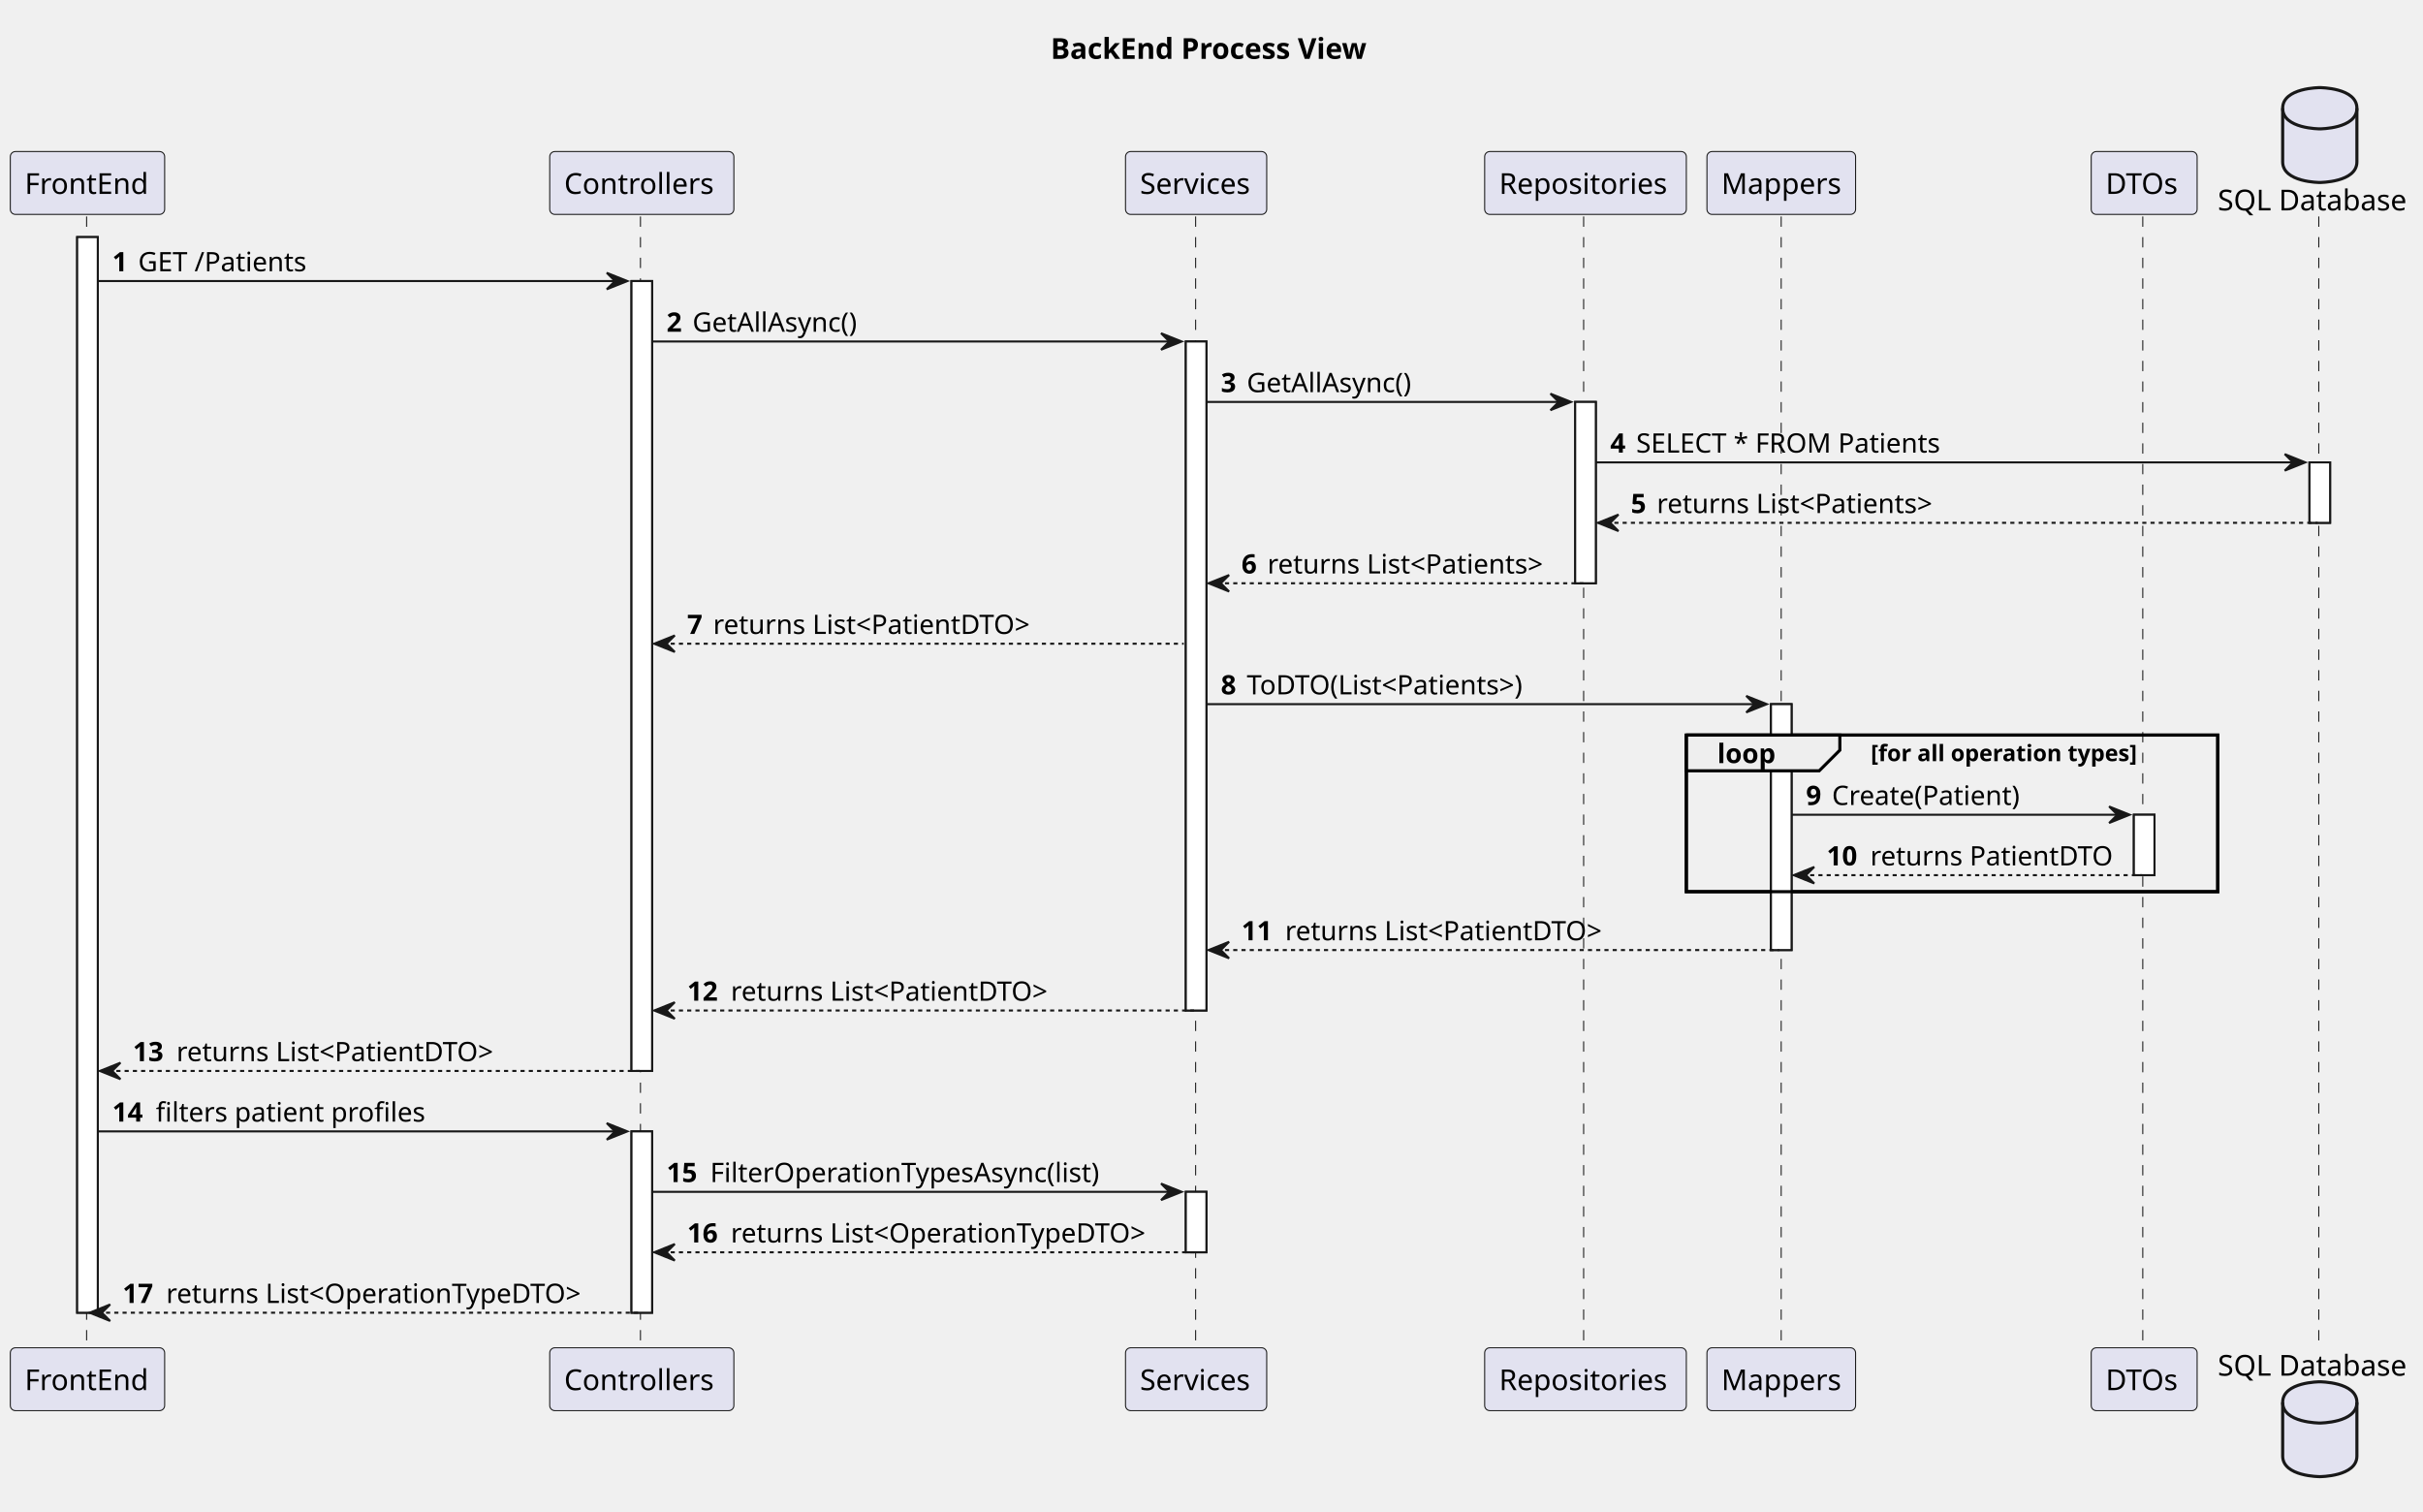
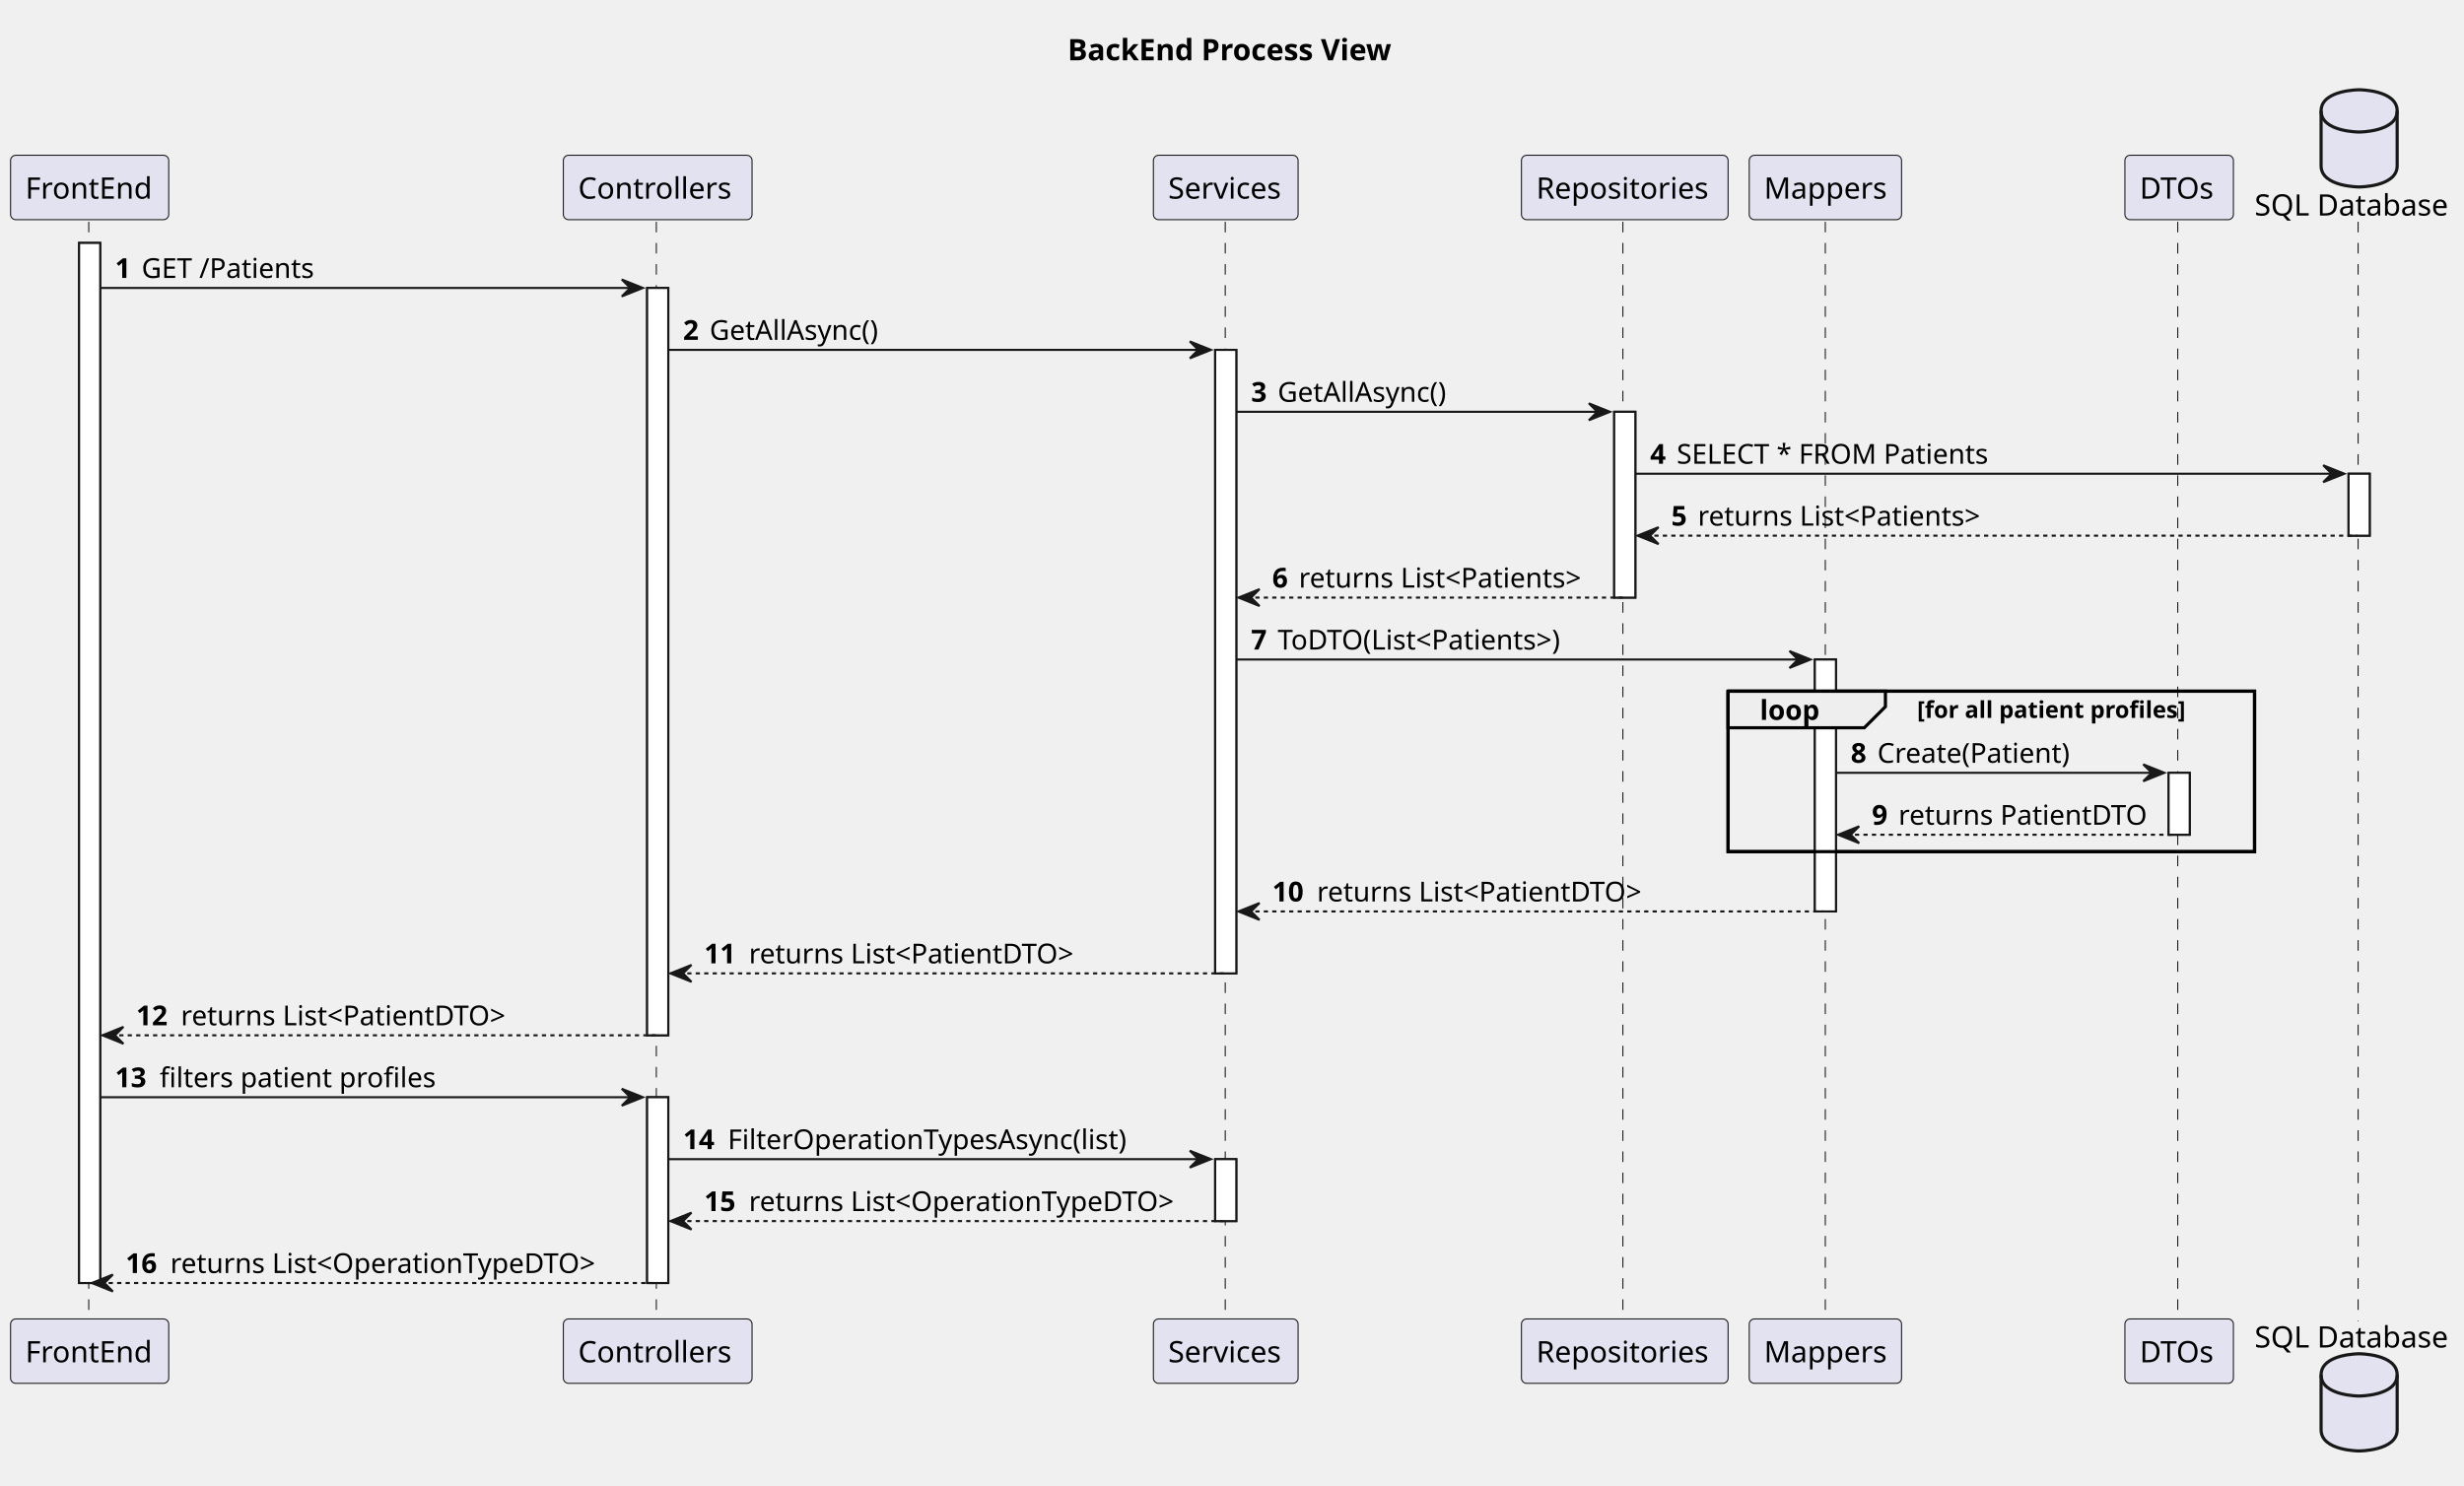
- <svg xmlns="http://www.w3.org/2000/svg" contentStyleType="text/css" height="733px" preserveAspectRatio="none" style="width:1175px;height:733px;background:#FFFFFF;" version="1.1" viewBox="0 0 1175 733" width="1175px" zoomAndPan="magnify">
+ <svg xmlns="http://www.w3.org/2000/svg" contentStyleType="text/css" height="703px" preserveAspectRatio="none" style="width:1166px;height:703px;background:#FFFFFF;" version="1.1" viewBox="0 0 1166 703" width="1166px" zoomAndPan="magnify">
  <defs />
  <g>
-     <text fill="#000000" font-family="sans-serif" font-size="14" font-weight="bold" lengthAdjust="spacing" textLength="159.462" x="509.488" y="28.535">BackEnd Process View</text>
-     <rect fill="#FFFFFF" height="521.59" style="stroke:#181818;stroke-width:1.0;" width="10" x="37.423" y="114.977" />
-     <rect fill="#FFFFFF" height="383.037" style="stroke:#181818;stroke-width:1.0;" width="10" x="306.231" y="136.287" />
-     <rect fill="#FFFFFF" height="87.932" style="stroke:#181818;stroke-width:1.0;" width="10" x="306.231" y="548.635" />
-     <rect fill="#FFFFFF" height="324.416" style="stroke:#181818;stroke-width:1.0;" width="10" x="575.038" y="165.598" />
-     <rect fill="#FFFFFF" height="29.311" style="stroke:#181818;stroke-width:1.0;" width="10" x="575.038" y="577.945" />
+     <text fill="#000000" font-family="sans-serif" font-size="14" font-weight="bold" lengthAdjust="spacing" textLength="159.462" x="505.2" y="28.535">BackEnd Process View</text>
+     <rect fill="#FFFFFF" height="492.279" style="stroke:#181818;stroke-width:1.0;" width="10" x="37.423" y="114.977" />
+     <rect fill="#FFFFFF" height="353.727" style="stroke:#181818;stroke-width:1.0;" width="10" x="306.231" y="136.287" />
+     <rect fill="#FFFFFF" height="87.932" style="stroke:#181818;stroke-width:1.0;" width="10" x="306.231" y="519.324" />
+     <rect fill="#FFFFFF" height="295.106" style="stroke:#181818;stroke-width:1.0;" width="10" x="575.038" y="165.598" />
+     <rect fill="#FFFFFF" height="29.311" style="stroke:#181818;stroke-width:1.0;" width="10" x="575.038" y="548.635" />
    <rect fill="#FFFFFF" height="87.932" style="stroke:#181818;stroke-width:1.0;" width="10" x="763.864" y="194.908" />
-     <rect fill="#FFFFFF" height="119.242" style="stroke:#181818;stroke-width:1.0;" width="10" x="858.801" y="341.461" />
-     <rect fill="#FFFFFF" height="29.311" style="stroke:#181818;stroke-width:1.0;" width="10" x="1034.786" y="395.082" />
-     <rect fill="#FFFFFF" height="29.311" style="stroke:#181818;stroke-width:1.0;" width="10" x="1119.95" y="224.219" />
-     <rect fill="none" height="75.932" style="stroke:#000000;stroke-width:1.5;" width="257.7" x="817.762" y="356.461" />
-     <line style="stroke:#181818;stroke-width:0.5;stroke-dasharray:5.0,5.0;" x1="42" x2="42" y1="104.977" y2="654.566" />
-     <line style="stroke:#181818;stroke-width:0.5;stroke-dasharray:5.0,5.0;" x1="310.582" x2="310.582" y1="104.977" y2="654.566" />
-     <line style="stroke:#181818;stroke-width:0.5;stroke-dasharray:5.0,5.0;" x1="579.803" x2="579.803" y1="104.977" y2="654.566" />
-     <line style="stroke:#181818;stroke-width:0.5;stroke-dasharray:5.0,5.0;" x1="767.967" x2="767.967" y1="104.977" y2="654.566" />
-     <line style="stroke:#181818;stroke-width:0.5;stroke-dasharray:5.0,5.0;" x1="863.762" x2="863.762" y1="104.977" y2="654.566" />
-     <line style="stroke:#181818;stroke-width:0.5;stroke-dasharray:5.0,5.0;" x1="1039.11" x2="1039.11" y1="104.977" y2="654.566" />
-     <line style="stroke:#181818;stroke-width:0.5;stroke-dasharray:5.0,5.0;" x1="1124.462" x2="1124.462" y1="104.977" y2="654.566" />
+     <rect fill="#FFFFFF" height="119.242" style="stroke:#181818;stroke-width:1.0;" width="10" x="858.801" y="312.15" />
+     <rect fill="#FFFFFF" height="29.311" style="stroke:#181818;stroke-width:1.0;" width="10" x="1026.21" y="365.772" />
+     <rect fill="#FFFFFF" height="29.311" style="stroke:#181818;stroke-width:1.0;" width="10" x="1111.374" y="224.219" />
+     <rect fill="none" height="75.932" style="stroke:#000000;stroke-width:1.5;" width="249.125" x="817.762" y="327.15" />
+     <line style="stroke:#181818;stroke-width:0.5;stroke-dasharray:5.0,5.0;" x1="42" x2="42" y1="104.977" y2="625.256" />
+     <line style="stroke:#181818;stroke-width:0.5;stroke-dasharray:5.0,5.0;" x1="310.582" x2="310.582" y1="104.977" y2="625.256" />
+     <line style="stroke:#181818;stroke-width:0.5;stroke-dasharray:5.0,5.0;" x1="579.803" x2="579.803" y1="104.977" y2="625.256" />
+     <line style="stroke:#181818;stroke-width:0.5;stroke-dasharray:5.0,5.0;" x1="767.967" x2="767.967" y1="104.977" y2="625.256" />
+     <line style="stroke:#181818;stroke-width:0.5;stroke-dasharray:5.0,5.0;" x1="863.762" x2="863.762" y1="104.977" y2="625.256" />
+     <line style="stroke:#181818;stroke-width:0.5;stroke-dasharray:5.0,5.0;" x1="1030.535" x2="1030.535" y1="104.977" y2="625.256" />
+     <line style="stroke:#181818;stroke-width:0.5;stroke-dasharray:5.0,5.0;" x1="1115.886" x2="1115.886" y1="104.977" y2="625.256" />
    <rect fill="#E2E2F0" height="30.488" rx="2.5" ry="2.5" style="stroke:#181818;stroke-width:0.5;" width="74.847" x="5" y="73.488" />
    <text fill="#000000" font-family="sans-serif" font-size="14" lengthAdjust="spacing" textLength="60.847" x="12" y="94.023">FrontEnd</text>
-     <rect fill="#E2E2F0" height="30.488" rx="2.5" ry="2.5" style="stroke:#181818;stroke-width:0.5;" width="74.847" x="5" y="653.566" />
-     <text fill="#000000" font-family="sans-serif" font-size="14" lengthAdjust="spacing" textLength="60.847" x="12" y="674.102">FrontEnd</text>
+     <rect fill="#E2E2F0" height="30.488" rx="2.5" ry="2.5" style="stroke:#181818;stroke-width:0.5;" width="74.847" x="5" y="624.256" />
+     <text fill="#000000" font-family="sans-serif" font-size="14" lengthAdjust="spacing" textLength="60.847" x="12" y="644.791">FrontEnd</text>
    <rect fill="#E2E2F0" height="30.488" rx="2.5" ry="2.5" style="stroke:#181818;stroke-width:0.5;" width="89.298" x="266.582" y="73.488" />
    <text fill="#000000" font-family="sans-serif" font-size="14" lengthAdjust="spacing" textLength="75.298" x="273.582" y="94.023">Controllers</text>
-     <rect fill="#E2E2F0" height="30.488" rx="2.5" ry="2.5" style="stroke:#181818;stroke-width:0.5;" width="89.298" x="266.582" y="653.566" />
-     <text fill="#000000" font-family="sans-serif" font-size="14" lengthAdjust="spacing" textLength="75.298" x="273.582" y="674.102">Controllers</text>
+     <rect fill="#E2E2F0" height="30.488" rx="2.5" ry="2.5" style="stroke:#181818;stroke-width:0.5;" width="89.298" x="266.582" y="624.256" />
+     <text fill="#000000" font-family="sans-serif" font-size="14" lengthAdjust="spacing" textLength="75.298" x="273.582" y="644.791">Controllers</text>
    <rect fill="#E2E2F0" height="30.488" rx="2.5" ry="2.5" style="stroke:#181818;stroke-width:0.5;" width="68.469" x="545.803" y="73.488" />
    <text fill="#000000" font-family="sans-serif" font-size="14" lengthAdjust="spacing" textLength="54.469" x="552.803" y="94.023">Services</text>
-     <rect fill="#E2E2F0" height="30.488" rx="2.5" ry="2.5" style="stroke:#181818;stroke-width:0.5;" width="68.469" x="545.803" y="653.566" />
-     <text fill="#000000" font-family="sans-serif" font-size="14" lengthAdjust="spacing" textLength="54.469" x="552.803" y="674.102">Services</text>
+     <rect fill="#E2E2F0" height="30.488" rx="2.5" ry="2.5" style="stroke:#181818;stroke-width:0.5;" width="68.469" x="545.803" y="624.256" />
+     <text fill="#000000" font-family="sans-serif" font-size="14" lengthAdjust="spacing" textLength="54.469" x="552.803" y="644.791">Services</text>
    <rect fill="#E2E2F0" height="30.488" rx="2.5" ry="2.5" style="stroke:#181818;stroke-width:0.5;" width="97.795" x="719.967" y="73.488" />
    <text fill="#000000" font-family="sans-serif" font-size="14" lengthAdjust="spacing" textLength="83.795" x="726.967" y="94.023">Repositories</text>
-     <rect fill="#E2E2F0" height="30.488" rx="2.5" ry="2.5" style="stroke:#181818;stroke-width:0.5;" width="97.795" x="719.967" y="653.566" />
-     <text fill="#000000" font-family="sans-serif" font-size="14" lengthAdjust="spacing" textLength="83.795" x="726.967" y="674.102">Repositories</text>
+     <rect fill="#E2E2F0" height="30.488" rx="2.5" ry="2.5" style="stroke:#181818;stroke-width:0.5;" width="97.795" x="719.967" y="624.256" />
+     <text fill="#000000" font-family="sans-serif" font-size="14" lengthAdjust="spacing" textLength="83.795" x="726.967" y="644.791">Repositories</text>
    <rect fill="#E2E2F0" height="30.488" rx="2.5" ry="2.5" style="stroke:#181818;stroke-width:0.5;" width="72.078" x="827.762" y="73.488" />
    <text fill="#000000" font-family="sans-serif" font-size="14" lengthAdjust="spacing" textLength="58.078" x="834.762" y="94.023">Mappers</text>
-     <rect fill="#E2E2F0" height="30.488" rx="2.5" ry="2.5" style="stroke:#181818;stroke-width:0.5;" width="72.078" x="827.762" y="653.566" />
-     <text fill="#000000" font-family="sans-serif" font-size="14" lengthAdjust="spacing" textLength="58.078" x="834.762" y="674.102">Mappers</text>
-     <rect fill="#E2E2F0" height="30.488" rx="2.5" ry="2.5" style="stroke:#181818;stroke-width:0.5;" width="51.352" x="1014.11" y="73.488" />
-     <text fill="#000000" font-family="sans-serif" font-size="14" lengthAdjust="spacing" textLength="37.352" x="1021.11" y="94.023">DTOs</text>
-     <rect fill="#E2E2F0" height="30.488" rx="2.5" ry="2.5" style="stroke:#181818;stroke-width:0.5;" width="51.352" x="1014.11" y="653.566" />
-     <text fill="#000000" font-family="sans-serif" font-size="14" lengthAdjust="spacing" textLength="37.352" x="1021.11" y="674.102">DTOs</text>
-     <text fill="#000000" font-family="sans-serif" font-size="14" lengthAdjust="spacing" textLength="92.976" x="1075.462" y="102.023">SQL Database</text>
-     <path d="M1106.95,52.488 C1106.95,42.488 1124.95,42.488 1124.95,42.488 C1124.95,42.488 1142.95,42.488 1142.95,52.488 L1142.95,78.488 C1142.95,88.488 1124.95,88.488 1124.95,88.488 C1124.95,88.488 1106.95,88.488 1106.95,78.488 L1106.95,52.488 " fill="#E2E2F0" style="stroke:#181818;stroke-width:1.5;" />
-     <path d="M1106.95,52.488 C1106.95,62.488 1124.95,62.488 1124.95,62.488 C1124.95,62.488 1142.95,62.488 1142.95,52.488 " fill="none" style="stroke:#181818;stroke-width:1.5;" />
-     <text fill="#000000" font-family="sans-serif" font-size="14" lengthAdjust="spacing" textLength="92.976" x="1075.462" y="667.102">SQL Database</text>
-     <path d="M1106.95,680.055 C1106.95,670.055 1124.95,670.055 1124.95,670.055 C1124.95,670.055 1142.95,670.055 1142.95,680.055 L1142.95,706.055 C1142.95,716.055 1124.95,716.055 1124.95,716.055 C1124.95,716.055 1106.95,716.055 1106.95,706.055 L1106.95,680.055 " fill="#E2E2F0" style="stroke:#181818;stroke-width:1.5;" />
-     <path d="M1106.95,680.055 C1106.95,690.055 1124.95,690.055 1124.95,690.055 C1124.95,690.055 1142.95,690.055 1142.95,680.055 " fill="none" style="stroke:#181818;stroke-width:1.5;" />
-     <rect fill="#FFFFFF" height="521.59" style="stroke:#181818;stroke-width:1.0;" width="10" x="37.423" y="114.977" />
-     <rect fill="#FFFFFF" height="383.037" style="stroke:#181818;stroke-width:1.0;" width="10" x="306.231" y="136.287" />
-     <rect fill="#FFFFFF" height="87.932" style="stroke:#181818;stroke-width:1.0;" width="10" x="306.231" y="548.635" />
-     <rect fill="#FFFFFF" height="324.416" style="stroke:#181818;stroke-width:1.0;" width="10" x="575.038" y="165.598" />
-     <rect fill="#FFFFFF" height="29.311" style="stroke:#181818;stroke-width:1.0;" width="10" x="575.038" y="577.945" />
+     <rect fill="#E2E2F0" height="30.488" rx="2.5" ry="2.5" style="stroke:#181818;stroke-width:0.5;" width="72.078" x="827.762" y="624.256" />
+     <text fill="#000000" font-family="sans-serif" font-size="14" lengthAdjust="spacing" textLength="58.078" x="834.762" y="644.791">Mappers</text>
+     <rect fill="#E2E2F0" height="30.488" rx="2.5" ry="2.5" style="stroke:#181818;stroke-width:0.5;" width="51.352" x="1005.535" y="73.488" />
+     <text fill="#000000" font-family="sans-serif" font-size="14" lengthAdjust="spacing" textLength="37.352" x="1012.535" y="94.023">DTOs</text>
+     <rect fill="#E2E2F0" height="30.488" rx="2.5" ry="2.5" style="stroke:#181818;stroke-width:0.5;" width="51.352" x="1005.535" y="624.256" />
+     <text fill="#000000" font-family="sans-serif" font-size="14" lengthAdjust="spacing" textLength="37.352" x="1012.535" y="644.791">DTOs</text>
+     <text fill="#000000" font-family="sans-serif" font-size="14" lengthAdjust="spacing" textLength="92.976" x="1066.886" y="102.023">SQL Database</text>
+     <path d="M1098.374,52.488 C1098.374,42.488 1116.374,42.488 1116.374,42.488 C1116.374,42.488 1134.374,42.488 1134.374,52.488 L1134.374,78.488 C1134.374,88.488 1116.374,88.488 1116.374,88.488 C1116.374,88.488 1098.374,88.488 1098.374,78.488 L1098.374,52.488 " fill="#E2E2F0" style="stroke:#181818;stroke-width:1.5;" />
+     <path d="M1098.374,52.488 C1098.374,62.488 1116.374,62.488 1116.374,62.488 C1116.374,62.488 1134.374,62.488 1134.374,52.488 " fill="none" style="stroke:#181818;stroke-width:1.5;" />
+     <text fill="#000000" font-family="sans-serif" font-size="14" lengthAdjust="spacing" textLength="92.976" x="1066.886" y="637.791">SQL Database</text>
+     <path d="M1098.374,650.744 C1098.374,640.744 1116.374,640.744 1116.374,640.744 C1116.374,640.744 1134.374,640.744 1134.374,650.744 L1134.374,676.744 C1134.374,686.744 1116.374,686.744 1116.374,686.744 C1116.374,686.744 1098.374,686.744 1098.374,676.744 L1098.374,650.744 " fill="#E2E2F0" style="stroke:#181818;stroke-width:1.5;" />
+     <path d="M1098.374,650.744 C1098.374,660.744 1116.374,660.744 1116.374,660.744 C1116.374,660.744 1134.374,660.744 1134.374,650.744 " fill="none" style="stroke:#181818;stroke-width:1.5;" />
+     <rect fill="#FFFFFF" height="492.279" style="stroke:#181818;stroke-width:1.0;" width="10" x="37.423" y="114.977" />
+     <rect fill="#FFFFFF" height="353.727" style="stroke:#181818;stroke-width:1.0;" width="10" x="306.231" y="136.287" />
+     <rect fill="#FFFFFF" height="87.932" style="stroke:#181818;stroke-width:1.0;" width="10" x="306.231" y="519.324" />
+     <rect fill="#FFFFFF" height="295.106" style="stroke:#181818;stroke-width:1.0;" width="10" x="575.038" y="165.598" />
+     <rect fill="#FFFFFF" height="29.311" style="stroke:#181818;stroke-width:1.0;" width="10" x="575.038" y="548.635" />
    <rect fill="#FFFFFF" height="87.932" style="stroke:#181818;stroke-width:1.0;" width="10" x="763.864" y="194.908" />
-     <rect fill="#FFFFFF" height="119.242" style="stroke:#181818;stroke-width:1.0;" width="10" x="858.801" y="341.461" />
-     <rect fill="#FFFFFF" height="29.311" style="stroke:#181818;stroke-width:1.0;" width="10" x="1034.786" y="395.082" />
-     <rect fill="#FFFFFF" height="29.311" style="stroke:#181818;stroke-width:1.0;" width="10" x="1119.95" y="224.219" />
+     <rect fill="#FFFFFF" height="119.242" style="stroke:#181818;stroke-width:1.0;" width="10" x="858.801" y="312.15" />
+     <rect fill="#FFFFFF" height="29.311" style="stroke:#181818;stroke-width:1.0;" width="10" x="1026.21" y="365.772" />
+     <rect fill="#FFFFFF" height="29.311" style="stroke:#181818;stroke-width:1.0;" width="10" x="1111.374" y="224.219" />
    <polygon fill="#181818" points="294.231,132.287,304.231,136.287,294.231,140.287,298.231,136.287" style="stroke:#181818;stroke-width:1.0;" />
    <line style="stroke:#181818;stroke-width:1.0;" x1="47.423" x2="300.231" y1="136.287" y2="136.287" />
    <text fill="#000000" font-family="sans-serif" font-size="13" font-weight="bold" lengthAdjust="spacing" textLength="8.576" x="54.423" y="131.545">1</text>
    <text fill="#000000" font-family="sans-serif" font-size="13" lengthAdjust="spacing" textLength="85.376" x="66.999" y="131.545">GET /Patients</text>
    <polygon fill="#181818" points="563.038,161.598,573.038,165.598,563.038,169.598,567.038,165.598" style="stroke:#181818;stroke-width:1.0;" />
    <line style="stroke:#181818;stroke-width:1.0;" x1="316.231" x2="569.038" y1="165.598" y2="165.598" />
    <text fill="#000000" font-family="sans-serif" font-size="13" font-weight="bold" lengthAdjust="spacing" textLength="8.576" x="323.231" y="160.856">2</text>
    <text fill="#000000" font-family="sans-serif" font-size="13" lengthAdjust="spacing" textLength="83.554" x="335.806" y="160.856">GetAllAsync()</text>
    <polygon fill="#181818" points="751.864,190.908,761.864,194.908,751.864,198.908,755.864,194.908" style="stroke:#181818;stroke-width:1.0;" />
    <line style="stroke:#181818;stroke-width:1.0;" x1="585.038" x2="757.864" y1="194.908" y2="194.908" />
    <text fill="#000000" font-family="sans-serif" font-size="13" font-weight="bold" lengthAdjust="spacing" textLength="8.576" x="592.038" y="190.166">3</text>
    <text fill="#000000" font-family="sans-serif" font-size="13" lengthAdjust="spacing" textLength="83.554" x="604.613" y="190.166">GetAllAsync()</text>
-     <polygon fill="#181818" points="1107.95,220.219,1117.95,224.219,1107.95,228.219,1111.95,224.219" style="stroke:#181818;stroke-width:1.0;" />
-     <line style="stroke:#181818;stroke-width:1.0;" x1="773.864" x2="1113.95" y1="224.219" y2="224.219" />
+     <polygon fill="#181818" points="1099.374,220.219,1109.374,224.219,1099.374,228.219,1103.374,224.219" style="stroke:#181818;stroke-width:1.0;" />
+     <line style="stroke:#181818;stroke-width:1.0;" x1="773.864" x2="1105.374" y1="224.219" y2="224.219" />
    <text fill="#000000" font-family="sans-serif" font-size="13" font-weight="bold" lengthAdjust="spacing" textLength="8.576" x="780.864" y="219.477">4</text>
    <text fill="#000000" font-family="sans-serif" font-size="13" lengthAdjust="spacing" textLength="150.116" x="793.44" y="219.477">SELECT * FROM Patients</text>
    <polygon fill="#181818" points="784.864,249.529,774.864,253.529,784.864,257.529,780.864,253.529" style="stroke:#181818;stroke-width:1.0;" />
-     <line style="stroke:#181818;stroke-width:1.0;stroke-dasharray:2.0,2.0;" x1="778.864" x2="1123.95" y1="253.529" y2="253.529" />
+     <line style="stroke:#181818;stroke-width:1.0;stroke-dasharray:2.0,2.0;" x1="778.864" x2="1115.374" y1="253.529" y2="253.529" />
    <text fill="#000000" font-family="sans-serif" font-size="13" font-weight="bold" lengthAdjust="spacing" textLength="8.576" x="790.864" y="248.787">5</text>
    <text fill="#000000" font-family="sans-serif" font-size="13" lengthAdjust="spacing" textLength="142.251" x="803.44" y="248.787">returns List&lt;Patients&gt;</text>
    <polygon fill="#181818" points="596.038,278.84,586.038,282.84,596.038,286.84,592.038,282.84" style="stroke:#181818;stroke-width:1.0;" />
    <line style="stroke:#181818;stroke-width:1.0;stroke-dasharray:2.0,2.0;" x1="590.038" x2="767.864" y1="282.84" y2="282.84" />
    <text fill="#000000" font-family="sans-serif" font-size="13" font-weight="bold" lengthAdjust="spacing" textLength="8.576" x="602.038" y="278.098">6</text>
    <text fill="#000000" font-family="sans-serif" font-size="13" lengthAdjust="spacing" textLength="142.251" x="614.613" y="278.098">returns List&lt;Patients&gt;</text>
-     <polygon fill="#181818" points="327.231,308.15,317.231,312.15,327.231,316.15,323.231,312.15" style="stroke:#181818;stroke-width:1.0;" />
-     <line style="stroke:#181818;stroke-width:1.0;stroke-dasharray:2.0,2.0;" x1="321.231" x2="574.038" y1="312.15" y2="312.15" />
-     <text fill="#000000" font-family="sans-serif" font-size="13" font-weight="bold" lengthAdjust="spacing" textLength="8.576" x="333.231" y="307.408">7</text>
-     <text fill="#000000" font-family="sans-serif" font-size="13" lengthAdjust="spacing" textLength="163.681" x="345.806" y="307.408">returns List&lt;PatientDTO&gt;</text>
-     <polygon fill="#181818" points="846.801,337.461,856.801,341.461,846.801,345.461,850.801,341.461" style="stroke:#181818;stroke-width:1.0;" />
-     <line style="stroke:#181818;stroke-width:1.0;" x1="585.038" x2="852.801" y1="341.461" y2="341.461" />
-     <text fill="#000000" font-family="sans-serif" font-size="13" font-weight="bold" lengthAdjust="spacing" textLength="8.576" x="592.038" y="336.719">8</text>
-     <text fill="#000000" font-family="sans-serif" font-size="13" lengthAdjust="spacing" textLength="145.349" x="604.613" y="336.719">ToDTO(List&lt;Patients&gt;)</text>
-     <path d="M817.762,356.461 L892.208,356.461 L892.208,363.772 L882.208,373.772 L817.762,373.772 L817.762,356.461 " fill="#EEEEEE" style="stroke:#000000;stroke-width:1.5;" />
-     <rect fill="none" height="75.932" style="stroke:#000000;stroke-width:1.5;" width="257.7" x="817.762" y="356.461" />
-     <text fill="#000000" font-family="sans-serif" font-size="13" font-weight="bold" lengthAdjust="spacing" textLength="29.447" x="832.762" y="370.029">loop</text>
-     <text fill="#000000" font-family="sans-serif" font-size="11" font-weight="bold" lengthAdjust="spacing" textLength="134.573" x="907.208" y="369.096">[for all operation types]</text>
-     <polygon fill="#181818" points="1022.786,391.082,1032.786,395.082,1022.786,399.082,1026.786,395.082" style="stroke:#181818;stroke-width:1.0;" />
-     <line style="stroke:#181818;stroke-width:1.0;" x1="868.801" x2="1028.786" y1="395.082" y2="395.082" />
-     <text fill="#000000" font-family="sans-serif" font-size="13" font-weight="bold" lengthAdjust="spacing" textLength="8.576" x="875.801" y="390.34">9</text>
-     <text fill="#000000" font-family="sans-serif" font-size="13" lengthAdjust="spacing" textLength="92.454" x="888.376" y="390.34">Create(Patient)</text>
-     <polygon fill="#181818" points="879.801,420.393,869.801,424.393,879.801,428.393,875.801,424.393" style="stroke:#181818;stroke-width:1.0;" />
-     <line style="stroke:#181818;stroke-width:1.0;stroke-dasharray:2.0,2.0;" x1="873.801" x2="1038.786" y1="424.393" y2="424.393" />
-     <text fill="#000000" font-family="sans-serif" font-size="13" font-weight="bold" lengthAdjust="spacing" textLength="17.151" x="885.801" y="419.65">10</text>
-     <text fill="#000000" font-family="sans-serif" font-size="13" lengthAdjust="spacing" textLength="120.834" x="906.952" y="419.65">returns PatientDTO</text>
-     <polygon fill="#181818" points="596.038,456.703,586.038,460.703,596.038,464.703,592.038,460.703" style="stroke:#181818;stroke-width:1.0;" />
-     <line style="stroke:#181818;stroke-width:1.0;stroke-dasharray:2.0,2.0;" x1="590.038" x2="862.801" y1="460.703" y2="460.703" />
-     <text fill="#000000" font-family="sans-serif" font-size="13" font-weight="bold" lengthAdjust="spacing" textLength="17.151" x="602.038" y="455.961">11</text>
-     <text fill="#000000" font-family="sans-serif" font-size="13" lengthAdjust="spacing" textLength="163.681" x="623.189" y="455.961">returns List&lt;PatientDTO&gt;</text>
-     <polygon fill="#181818" points="327.231,486.014,317.231,490.014,327.231,494.014,323.231,490.014" style="stroke:#181818;stroke-width:1.0;" />
-     <line style="stroke:#181818;stroke-width:1.0;stroke-dasharray:2.0,2.0;" x1="321.231" x2="579.038" y1="490.014" y2="490.014" />
-     <text fill="#000000" font-family="sans-serif" font-size="13" font-weight="bold" lengthAdjust="spacing" textLength="17.151" x="333.231" y="485.272">12</text>
-     <text fill="#000000" font-family="sans-serif" font-size="13" lengthAdjust="spacing" textLength="163.681" x="354.382" y="485.272">returns List&lt;PatientDTO&gt;</text>
-     <polygon fill="#181818" points="58.423,515.324,48.423,519.324,58.423,523.324,54.423,519.324" style="stroke:#181818;stroke-width:1.0;" />
-     <line style="stroke:#181818;stroke-width:1.0;stroke-dasharray:2.0,2.0;" x1="52.423" x2="310.231" y1="519.324" y2="519.324" />
-     <text fill="#000000" font-family="sans-serif" font-size="13" font-weight="bold" lengthAdjust="spacing" textLength="17.151" x="64.423" y="514.582">13</text>
-     <text fill="#000000" font-family="sans-serif" font-size="13" lengthAdjust="spacing" textLength="163.681" x="85.575" y="514.582">returns List&lt;PatientDTO&gt;</text>
-     <polygon fill="#181818" points="294.231,544.635,304.231,548.635,294.231,552.635,298.231,548.635" style="stroke:#181818;stroke-width:1.0;" />
-     <line style="stroke:#181818;stroke-width:1.0;" x1="47.423" x2="300.231" y1="548.635" y2="548.635" />
-     <text fill="#000000" font-family="sans-serif" font-size="13" font-weight="bold" lengthAdjust="spacing" textLength="17.151" x="54.423" y="543.893">14</text>
-     <text fill="#000000" font-family="sans-serif" font-size="13" lengthAdjust="spacing" textLength="136.379" x="75.575" y="543.893">filters patient profiles</text>
-     <polygon fill="#181818" points="563.038,573.945,573.038,577.945,563.038,581.945,567.038,577.945" style="stroke:#181818;stroke-width:1.0;" />
-     <line style="stroke:#181818;stroke-width:1.0;" x1="316.231" x2="569.038" y1="577.945" y2="577.945" />
-     <text fill="#000000" font-family="sans-serif" font-size="13" font-weight="bold" lengthAdjust="spacing" textLength="17.151" x="323.231" y="573.203">15</text>
-     <text fill="#000000" font-family="sans-serif" font-size="13" lengthAdjust="spacing" textLength="196.244" x="344.382" y="573.203">FilterOperationTypesAsync(list)</text>
-     <polygon fill="#181818" points="327.231,603.256,317.231,607.256,327.231,611.256,323.231,607.256" style="stroke:#181818;stroke-width:1.0;" />
-     <line style="stroke:#181818;stroke-width:1.0;stroke-dasharray:2.0,2.0;" x1="321.231" x2="579.038" y1="607.256" y2="607.256" />
-     <text fill="#000000" font-family="sans-serif" font-size="13" font-weight="bold" lengthAdjust="spacing" textLength="17.151" x="333.231" y="602.514">16</text>
-     <text fill="#000000" font-family="sans-serif" font-size="13" lengthAdjust="spacing" textLength="213.656" x="354.382" y="602.514">returns List&lt;OperationTypeDTO&gt;</text>
-     <polygon fill="#181818" points="53.423,632.566,43.423,636.566,53.423,640.566,49.423,636.566" style="stroke:#181818;stroke-width:1.0;" />
-     <line style="stroke:#181818;stroke-width:1.0;stroke-dasharray:2.0,2.0;" x1="47.423" x2="310.231" y1="636.566" y2="636.566" />
-     <text fill="#000000" font-family="sans-serif" font-size="13" font-weight="bold" lengthAdjust="spacing" textLength="17.151" x="59.423" y="631.824">17</text>
-     <text fill="#000000" font-family="sans-serif" font-size="13" lengthAdjust="spacing" textLength="213.656" x="80.575" y="631.824">returns List&lt;OperationTypeDTO&gt;</text>
+     <polygon fill="#181818" points="846.801,308.15,856.801,312.15,846.801,316.15,850.801,312.15" style="stroke:#181818;stroke-width:1.0;" />
+     <line style="stroke:#181818;stroke-width:1.0;" x1="585.038" x2="852.801" y1="312.15" y2="312.15" />
+     <text fill="#000000" font-family="sans-serif" font-size="13" font-weight="bold" lengthAdjust="spacing" textLength="8.576" x="592.038" y="307.408">7</text>
+     <text fill="#000000" font-family="sans-serif" font-size="13" lengthAdjust="spacing" textLength="145.349" x="604.613" y="307.408">ToDTO(List&lt;Patients&gt;)</text>
+     <path d="M817.762,327.15 L892.208,327.15 L892.208,334.461 L882.208,344.461 L817.762,344.461 L817.762,327.15 " fill="#EEEEEE" style="stroke:#000000;stroke-width:1.5;" />
+     <rect fill="none" height="75.932" style="stroke:#000000;stroke-width:1.5;" width="249.125" x="817.762" y="327.15" />
+     <text fill="#000000" font-family="sans-serif" font-size="13" font-weight="bold" lengthAdjust="spacing" textLength="29.447" x="832.762" y="340.719">loop</text>
+     <text fill="#000000" font-family="sans-serif" font-size="11" font-weight="bold" lengthAdjust="spacing" textLength="132.849" x="907.208" y="339.785">[for all patient profiles]</text>
+     <polygon fill="#181818" points="1014.21,361.772,1024.21,365.772,1014.21,369.772,1018.21,365.772" style="stroke:#181818;stroke-width:1.0;" />
+     <line style="stroke:#181818;stroke-width:1.0;" x1="868.801" x2="1020.21" y1="365.772" y2="365.772" />
+     <text fill="#000000" font-family="sans-serif" font-size="13" font-weight="bold" lengthAdjust="spacing" textLength="8.576" x="875.801" y="361.029">8</text>
+     <text fill="#000000" font-family="sans-serif" font-size="13" lengthAdjust="spacing" textLength="92.454" x="888.376" y="361.029">Create(Patient)</text>
+     <polygon fill="#181818" points="879.801,391.082,869.801,395.082,879.801,399.082,875.801,395.082" style="stroke:#181818;stroke-width:1.0;" />
+     <line style="stroke:#181818;stroke-width:1.0;stroke-dasharray:2.0,2.0;" x1="873.801" x2="1030.21" y1="395.082" y2="395.082" />
+     <text fill="#000000" font-family="sans-serif" font-size="13" font-weight="bold" lengthAdjust="spacing" textLength="8.576" x="885.801" y="390.34">9</text>
+     <text fill="#000000" font-family="sans-serif" font-size="13" lengthAdjust="spacing" textLength="120.834" x="898.376" y="390.34">returns PatientDTO</text>
+     <polygon fill="#181818" points="596.038,427.393,586.038,431.393,596.038,435.393,592.038,431.393" style="stroke:#181818;stroke-width:1.0;" />
+     <line style="stroke:#181818;stroke-width:1.0;stroke-dasharray:2.0,2.0;" x1="590.038" x2="862.801" y1="431.393" y2="431.393" />
+     <text fill="#000000" font-family="sans-serif" font-size="13" font-weight="bold" lengthAdjust="spacing" textLength="17.151" x="602.038" y="426.65">10</text>
+     <text fill="#000000" font-family="sans-serif" font-size="13" lengthAdjust="spacing" textLength="163.681" x="623.189" y="426.65">returns List&lt;PatientDTO&gt;</text>
+     <polygon fill="#181818" points="327.231,456.703,317.231,460.703,327.231,464.703,323.231,460.703" style="stroke:#181818;stroke-width:1.0;" />
+     <line style="stroke:#181818;stroke-width:1.0;stroke-dasharray:2.0,2.0;" x1="321.231" x2="579.038" y1="460.703" y2="460.703" />
+     <text fill="#000000" font-family="sans-serif" font-size="13" font-weight="bold" lengthAdjust="spacing" textLength="17.151" x="333.231" y="455.961">11</text>
+     <text fill="#000000" font-family="sans-serif" font-size="13" lengthAdjust="spacing" textLength="163.681" x="354.382" y="455.961">returns List&lt;PatientDTO&gt;</text>
+     <polygon fill="#181818" points="58.423,486.014,48.423,490.014,58.423,494.014,54.423,490.014" style="stroke:#181818;stroke-width:1.0;" />
+     <line style="stroke:#181818;stroke-width:1.0;stroke-dasharray:2.0,2.0;" x1="52.423" x2="310.231" y1="490.014" y2="490.014" />
+     <text fill="#000000" font-family="sans-serif" font-size="13" font-weight="bold" lengthAdjust="spacing" textLength="17.151" x="64.423" y="485.272">12</text>
+     <text fill="#000000" font-family="sans-serif" font-size="13" lengthAdjust="spacing" textLength="163.681" x="85.575" y="485.272">returns List&lt;PatientDTO&gt;</text>
+     <polygon fill="#181818" points="294.231,515.324,304.231,519.324,294.231,523.324,298.231,519.324" style="stroke:#181818;stroke-width:1.0;" />
+     <line style="stroke:#181818;stroke-width:1.0;" x1="47.423" x2="300.231" y1="519.324" y2="519.324" />
+     <text fill="#000000" font-family="sans-serif" font-size="13" font-weight="bold" lengthAdjust="spacing" textLength="17.151" x="54.423" y="514.582">13</text>
+     <text fill="#000000" font-family="sans-serif" font-size="13" lengthAdjust="spacing" textLength="136.379" x="75.575" y="514.582">filters patient profiles</text>
+     <polygon fill="#181818" points="563.038,544.635,573.038,548.635,563.038,552.635,567.038,548.635" style="stroke:#181818;stroke-width:1.0;" />
+     <line style="stroke:#181818;stroke-width:1.0;" x1="316.231" x2="569.038" y1="548.635" y2="548.635" />
+     <text fill="#000000" font-family="sans-serif" font-size="13" font-weight="bold" lengthAdjust="spacing" textLength="17.151" x="323.231" y="543.893">14</text>
+     <text fill="#000000" font-family="sans-serif" font-size="13" lengthAdjust="spacing" textLength="196.244" x="344.382" y="543.893">FilterOperationTypesAsync(list)</text>
+     <polygon fill="#181818" points="327.231,573.945,317.231,577.945,327.231,581.945,323.231,577.945" style="stroke:#181818;stroke-width:1.0;" />
+     <line style="stroke:#181818;stroke-width:1.0;stroke-dasharray:2.0,2.0;" x1="321.231" x2="579.038" y1="577.945" y2="577.945" />
+     <text fill="#000000" font-family="sans-serif" font-size="13" font-weight="bold" lengthAdjust="spacing" textLength="17.151" x="333.231" y="573.203">15</text>
+     <text fill="#000000" font-family="sans-serif" font-size="13" lengthAdjust="spacing" textLength="213.656" x="354.382" y="573.203">returns List&lt;OperationTypeDTO&gt;</text>
+     <polygon fill="#181818" points="53.423,603.256,43.423,607.256,53.423,611.256,49.423,607.256" style="stroke:#181818;stroke-width:1.0;" />
+     <line style="stroke:#181818;stroke-width:1.0;stroke-dasharray:2.0,2.0;" x1="47.423" x2="310.231" y1="607.256" y2="607.256" />
+     <text fill="#000000" font-family="sans-serif" font-size="13" font-weight="bold" lengthAdjust="spacing" textLength="17.151" x="59.423" y="602.514">16</text>
+     <text fill="#000000" font-family="sans-serif" font-size="13" lengthAdjust="spacing" textLength="213.656" x="80.575" y="602.514">returns List&lt;OperationTypeDTO&gt;</text>
  </g>
</svg>
